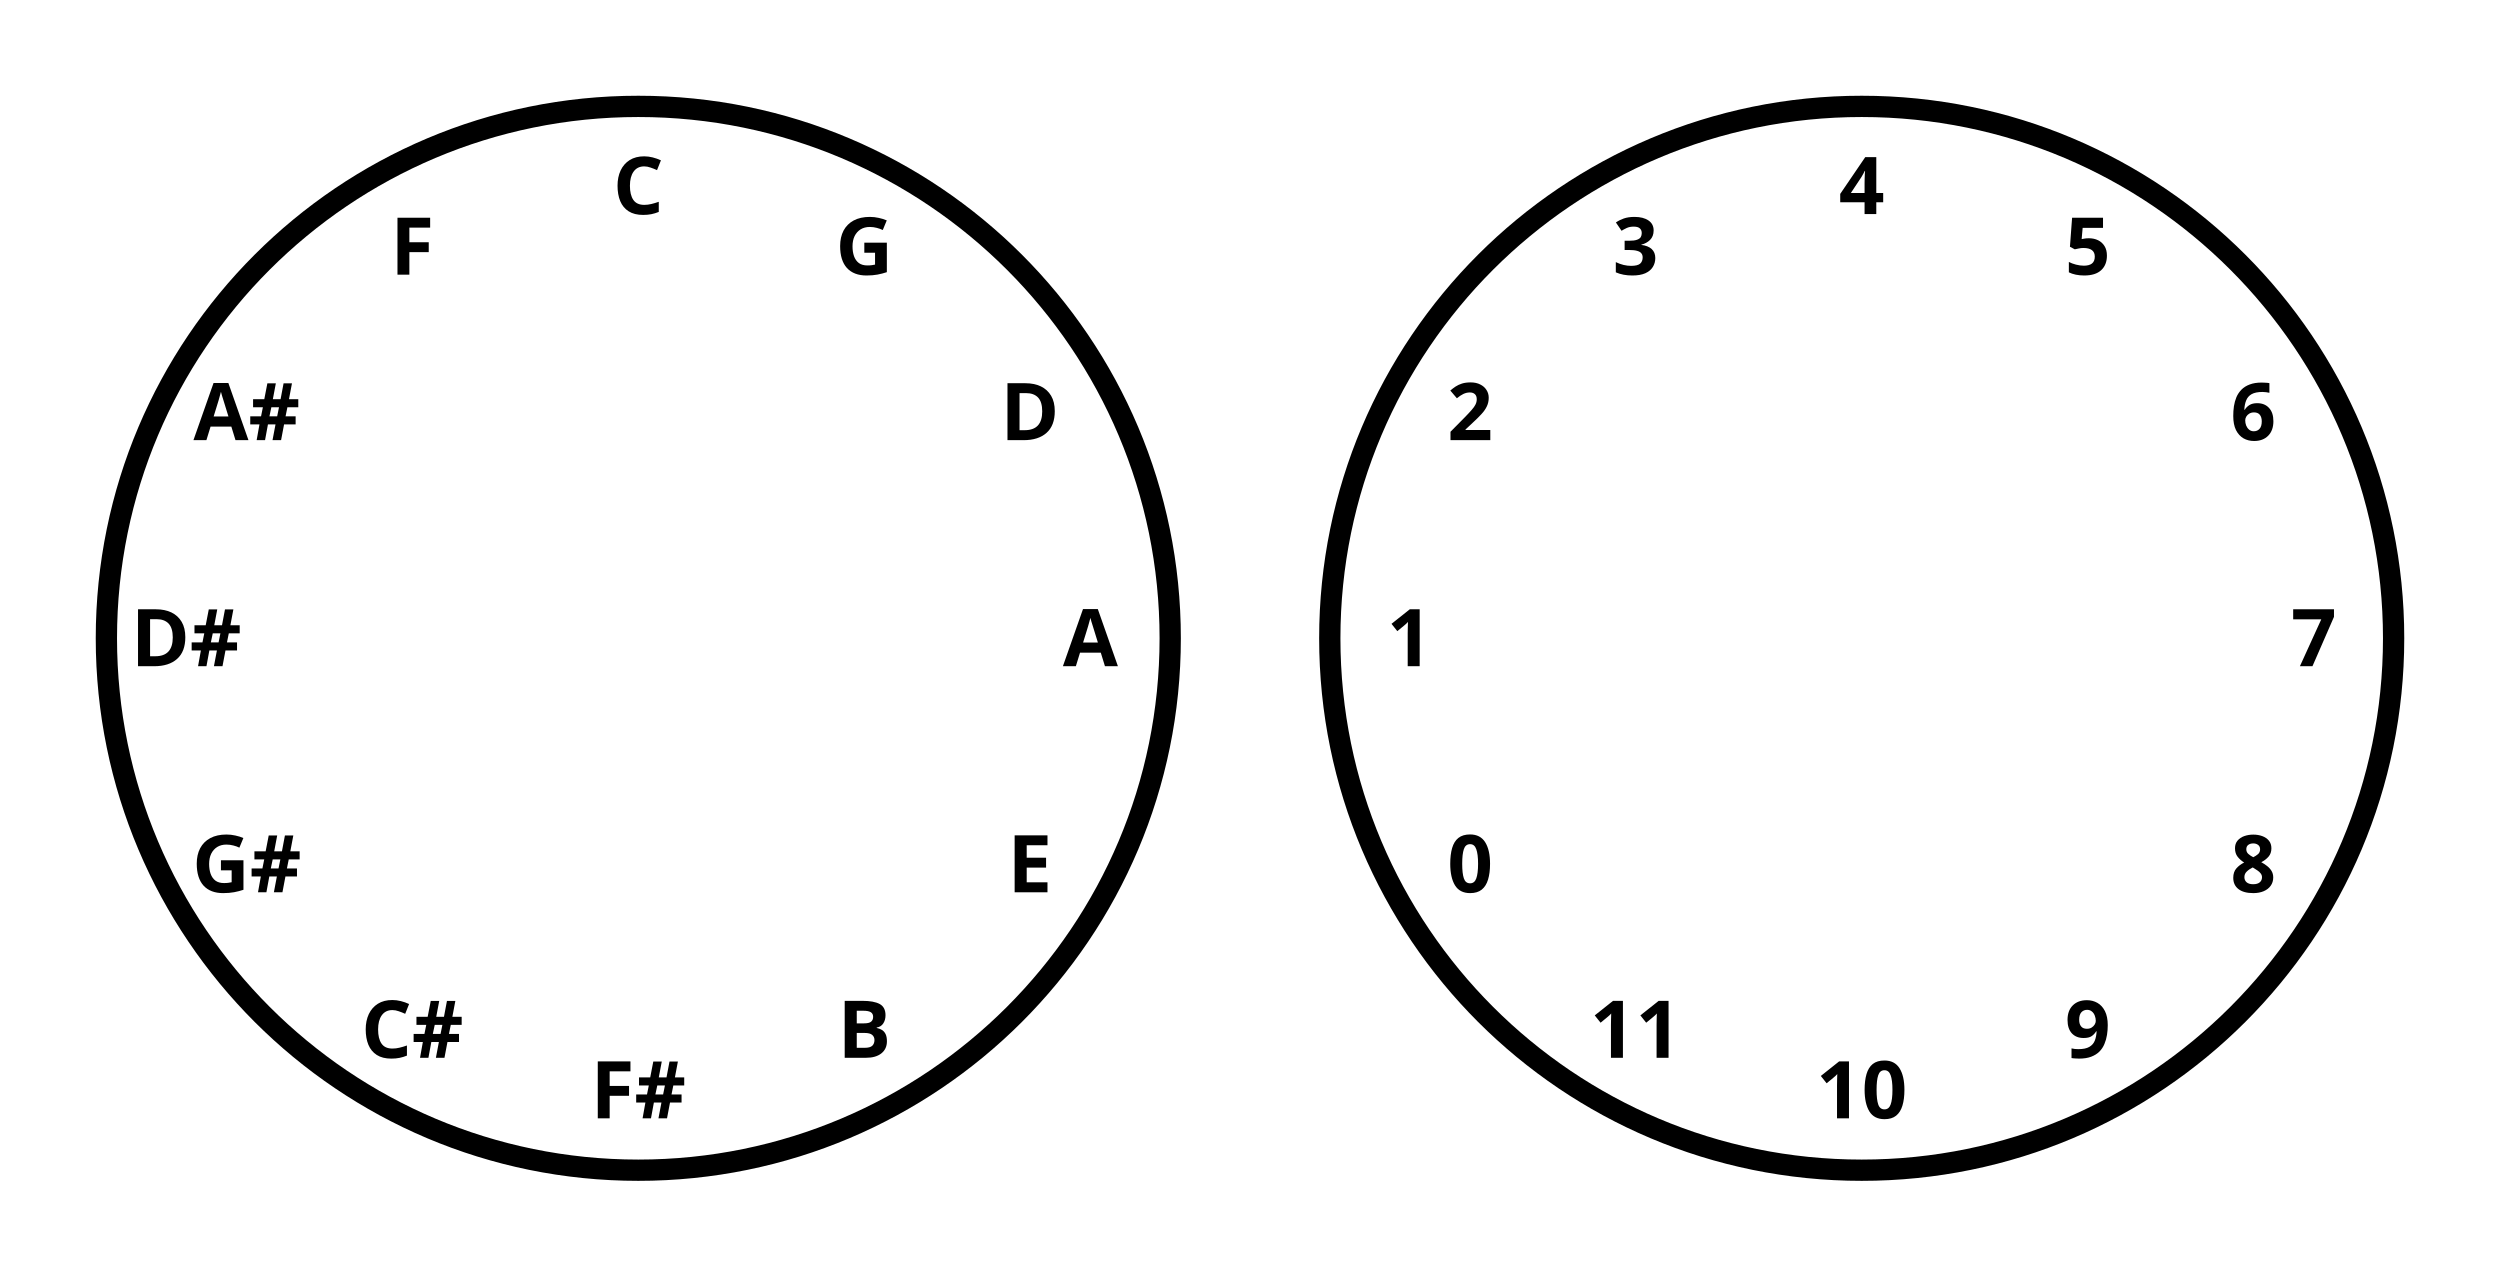
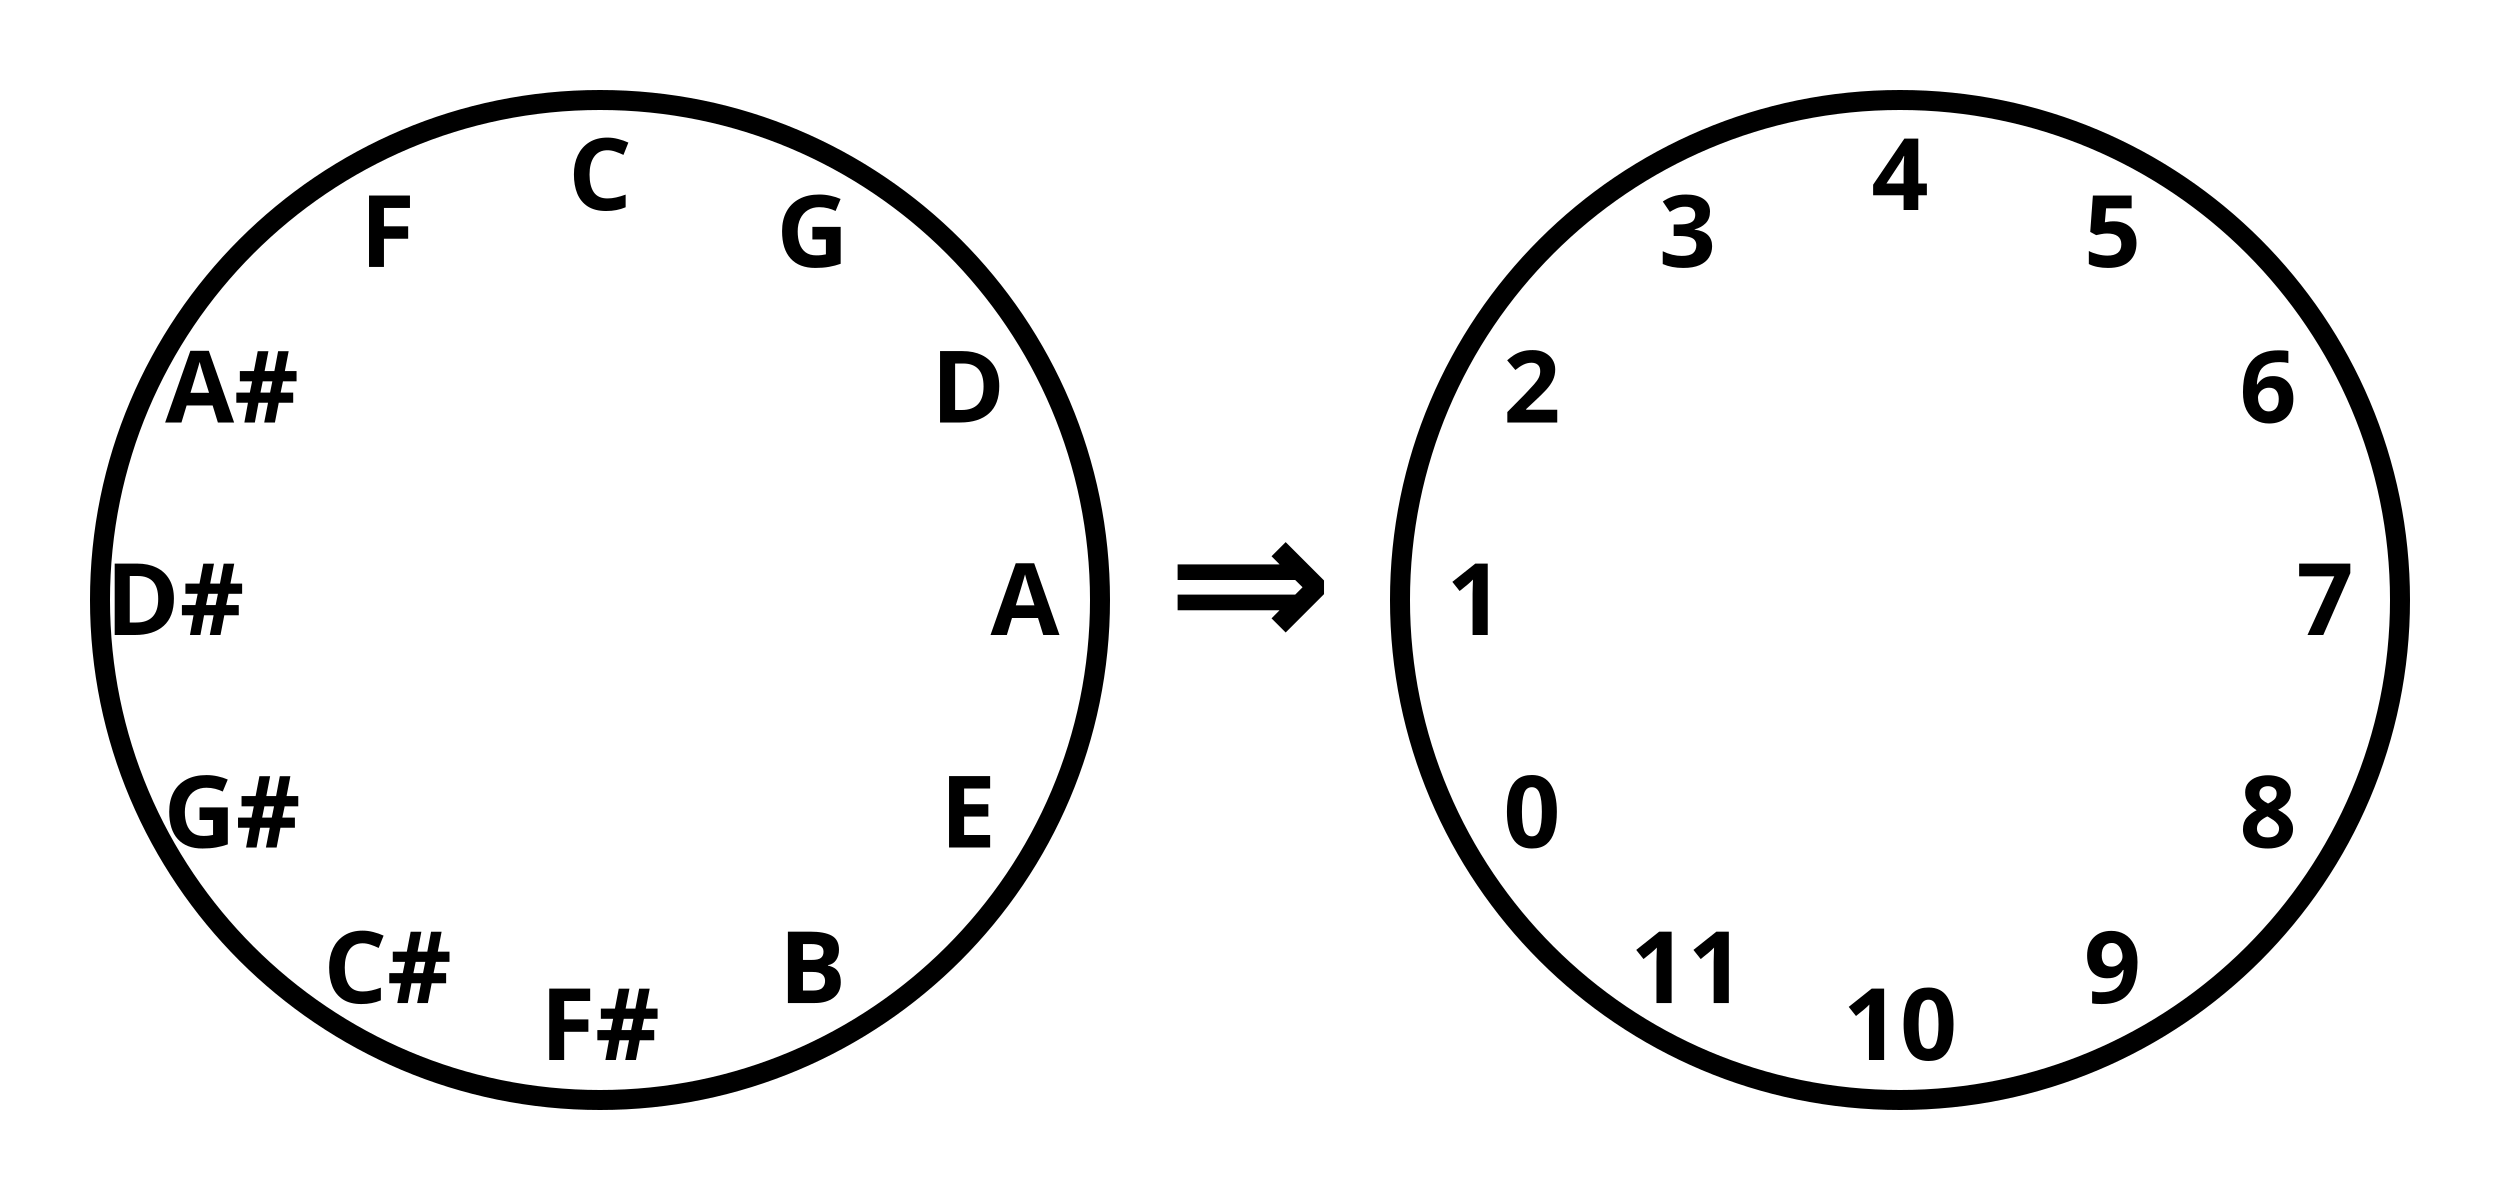
- <svg xmlns="http://www.w3.org/2000/svg" width="470" height="240" viewBox="0 0 470 240">
-   <rect x="0" y="0" width="470" height="240" fill="none" />
+ <svg xmlns="http://www.w3.org/2000/svg" width="500" height="240" viewBox="0 0 500 240">
+   <rect x="0" y="0" width="500" height="240" fill="none" />
  <circle cx="120" cy="120" r="100" fill="none" stroke="black" stroke-width="4" />
-   <circle cx="350" cy="120" r="100" fill="none" stroke="black" stroke-width="4" />
-   <text x="120.0" y="40.25" font-family="sans-serif" font-size="15.0" fill="black" text-anchor="middle" font-weight="bold">C</text>
-   <text x="162.5" y="51.638" font-family="sans-serif" font-size="15.0" fill="black" text-anchor="middle" font-weight="bold">G</text>
-   <text x="193.612" y="82.75" font-family="sans-serif" font-size="15.0" fill="black" text-anchor="middle" font-weight="bold">D</text>
-   <text x="205.0" y="125.25" font-family="sans-serif" font-size="15.0" fill="black" text-anchor="middle" font-weight="bold">A</text>
-   <text x="193.612" y="167.75" font-family="sans-serif" font-size="15.0" fill="black" text-anchor="middle" font-weight="bold">E</text>
-   <text x="162.5" y="198.862" font-family="sans-serif" font-size="15.0" fill="black" text-anchor="middle" font-weight="bold">B</text>
-   <text x="120.0" y="210.25" font-family="sans-serif" font-size="15.0" fill="black" text-anchor="middle" font-weight="bold">F#</text>
-   <text x="77.5" y="198.862" font-family="sans-serif" font-size="15.0" fill="black" text-anchor="middle" font-weight="bold">C#</text>
-   <text x="46.388" y="167.75" font-family="sans-serif" font-size="15.0" fill="black" text-anchor="middle" font-weight="bold">G#</text>
-   <text x="35.0" y="125.25" font-family="sans-serif" font-size="15.0" fill="black" text-anchor="middle" font-weight="bold">D#</text>
-   <text x="46.388" y="82.75" font-family="sans-serif" font-size="15.0" fill="black" text-anchor="middle" font-weight="bold">A#</text>
-   <text x="77.5" y="51.638" font-family="sans-serif" font-size="15.0" fill="black" text-anchor="middle" font-weight="bold">F</text>
-   <text x="350.0" y="40.25" font-family="sans-serif" font-size="15.0" fill="black" text-anchor="middle" font-weight="bold">4</text>
-   <text x="392.5" y="51.638" font-family="sans-serif" font-size="15.0" fill="black" text-anchor="middle" font-weight="bold">5</text>
-   <text x="423.612" y="82.75" font-family="sans-serif" font-size="15.0" fill="black" text-anchor="middle" font-weight="bold">6</text>
-   <text x="435.0" y="125.25" font-family="sans-serif" font-size="15.0" fill="black" text-anchor="middle" font-weight="bold">7</text>
-   <text x="423.612" y="167.75" font-family="sans-serif" font-size="15.0" fill="black" text-anchor="middle" font-weight="bold">8</text>
-   <text x="392.5" y="198.862" font-family="sans-serif" font-size="15.0" fill="black" text-anchor="middle" font-weight="bold">9</text>
-   <text x="350.0" y="210.25" font-family="sans-serif" font-size="15.0" fill="black" text-anchor="middle" font-weight="bold">10</text>
-   <text x="307.5" y="198.862" font-family="sans-serif" font-size="15.0" fill="black" text-anchor="middle" font-weight="bold">11</text>
-   <text x="276.388" y="167.75" font-family="sans-serif" font-size="15.0" fill="black" text-anchor="middle" font-weight="bold">0</text>
-   <text x="265.0" y="125.25" font-family="sans-serif" font-size="15.0" fill="black" text-anchor="middle" font-weight="bold">1</text>
-   <text x="276.388" y="82.75" font-family="sans-serif" font-size="15.0" fill="black" text-anchor="middle" font-weight="bold">2</text>
-   <text x="307.5" y="51.638" font-family="sans-serif" font-size="15.0" fill="black" text-anchor="middle" font-weight="bold">3</text>
+   <circle cx="380" cy="120" r="100" fill="none" stroke="black" stroke-width="4" />
+   <text x="250.0" y="130.0" font-family="sans-serif" font-size="40" fill="black" text-anchor="middle" font-weight="bold">⇒</text>
+   <text x="120.0" y="42.0" font-family="sans-serif" font-size="20" fill="black" text-anchor="middle" font-weight="bold">C</text>
+   <text x="162.5" y="53.388" font-family="sans-serif" font-size="20" fill="black" text-anchor="middle" font-weight="bold">G</text>
+   <text x="193.612" y="84.5" font-family="sans-serif" font-size="20" fill="black" text-anchor="middle" font-weight="bold">D</text>
+   <text x="205.0" y="127.0" font-family="sans-serif" font-size="20" fill="black" text-anchor="middle" font-weight="bold">A</text>
+   <text x="193.612" y="169.5" font-family="sans-serif" font-size="20" fill="black" text-anchor="middle" font-weight="bold">E</text>
+   <text x="162.5" y="200.612" font-family="sans-serif" font-size="20" fill="black" text-anchor="middle" font-weight="bold">B</text>
+   <text x="120.0" y="212.0" font-family="sans-serif" font-size="20" fill="black" text-anchor="middle" font-weight="bold">F#</text>
+   <text x="77.5" y="200.612" font-family="sans-serif" font-size="20" fill="black" text-anchor="middle" font-weight="bold">C#</text>
+   <text x="46.388" y="169.5" font-family="sans-serif" font-size="20" fill="black" text-anchor="middle" font-weight="bold">G#</text>
+   <text x="35.0" y="127" font-family="sans-serif" font-size="20" fill="black" text-anchor="middle" font-weight="bold">D#</text>
+   <text x="46.388" y="84.5" font-family="sans-serif" font-size="20" fill="black" text-anchor="middle" font-weight="bold">A#</text>
+   <text x="77.5" y="53.388" font-family="sans-serif" font-size="20" fill="black" text-anchor="middle" font-weight="bold">F</text>
+   <text x="380.0" y="42.0" font-family="sans-serif" font-size="20" fill="black" text-anchor="middle" font-weight="bold">4</text>
+   <text x="422.5" y="53.388" font-family="sans-serif" font-size="20" fill="black" text-anchor="middle" font-weight="bold">5</text>
+   <text x="453.612" y="84.5" font-family="sans-serif" font-size="20" fill="black" text-anchor="middle" font-weight="bold">6</text>
+   <text x="465.0" y="127.0" font-family="sans-serif" font-size="20" fill="black" text-anchor="middle" font-weight="bold">7</text>
+   <text x="453.612" y="169.5" font-family="sans-serif" font-size="20" fill="black" text-anchor="middle" font-weight="bold">8</text>
+   <text x="422.5" y="200.612" font-family="sans-serif" font-size="20" fill="black" text-anchor="middle" font-weight="bold">9</text>
+   <text x="380.0" y="212.0" font-family="sans-serif" font-size="20" fill="black" text-anchor="middle" font-weight="bold">10</text>
+   <text x="337.5" y="200.612" font-family="sans-serif" font-size="20" fill="black" text-anchor="middle" font-weight="bold">11</text>
+   <text x="306.388" y="169.5" font-family="sans-serif" font-size="20" fill="black" text-anchor="middle" font-weight="bold">0</text>
+   <text x="295.0" y="127" font-family="sans-serif" font-size="20" fill="black" text-anchor="middle" font-weight="bold">1</text>
+   <text x="306.388" y="84.5" font-family="sans-serif" font-size="20" fill="black" text-anchor="middle" font-weight="bold">2</text>
+   <text x="337.5" y="53.388" font-family="sans-serif" font-size="20" fill="black" text-anchor="middle" font-weight="bold">3</text>
</svg>
